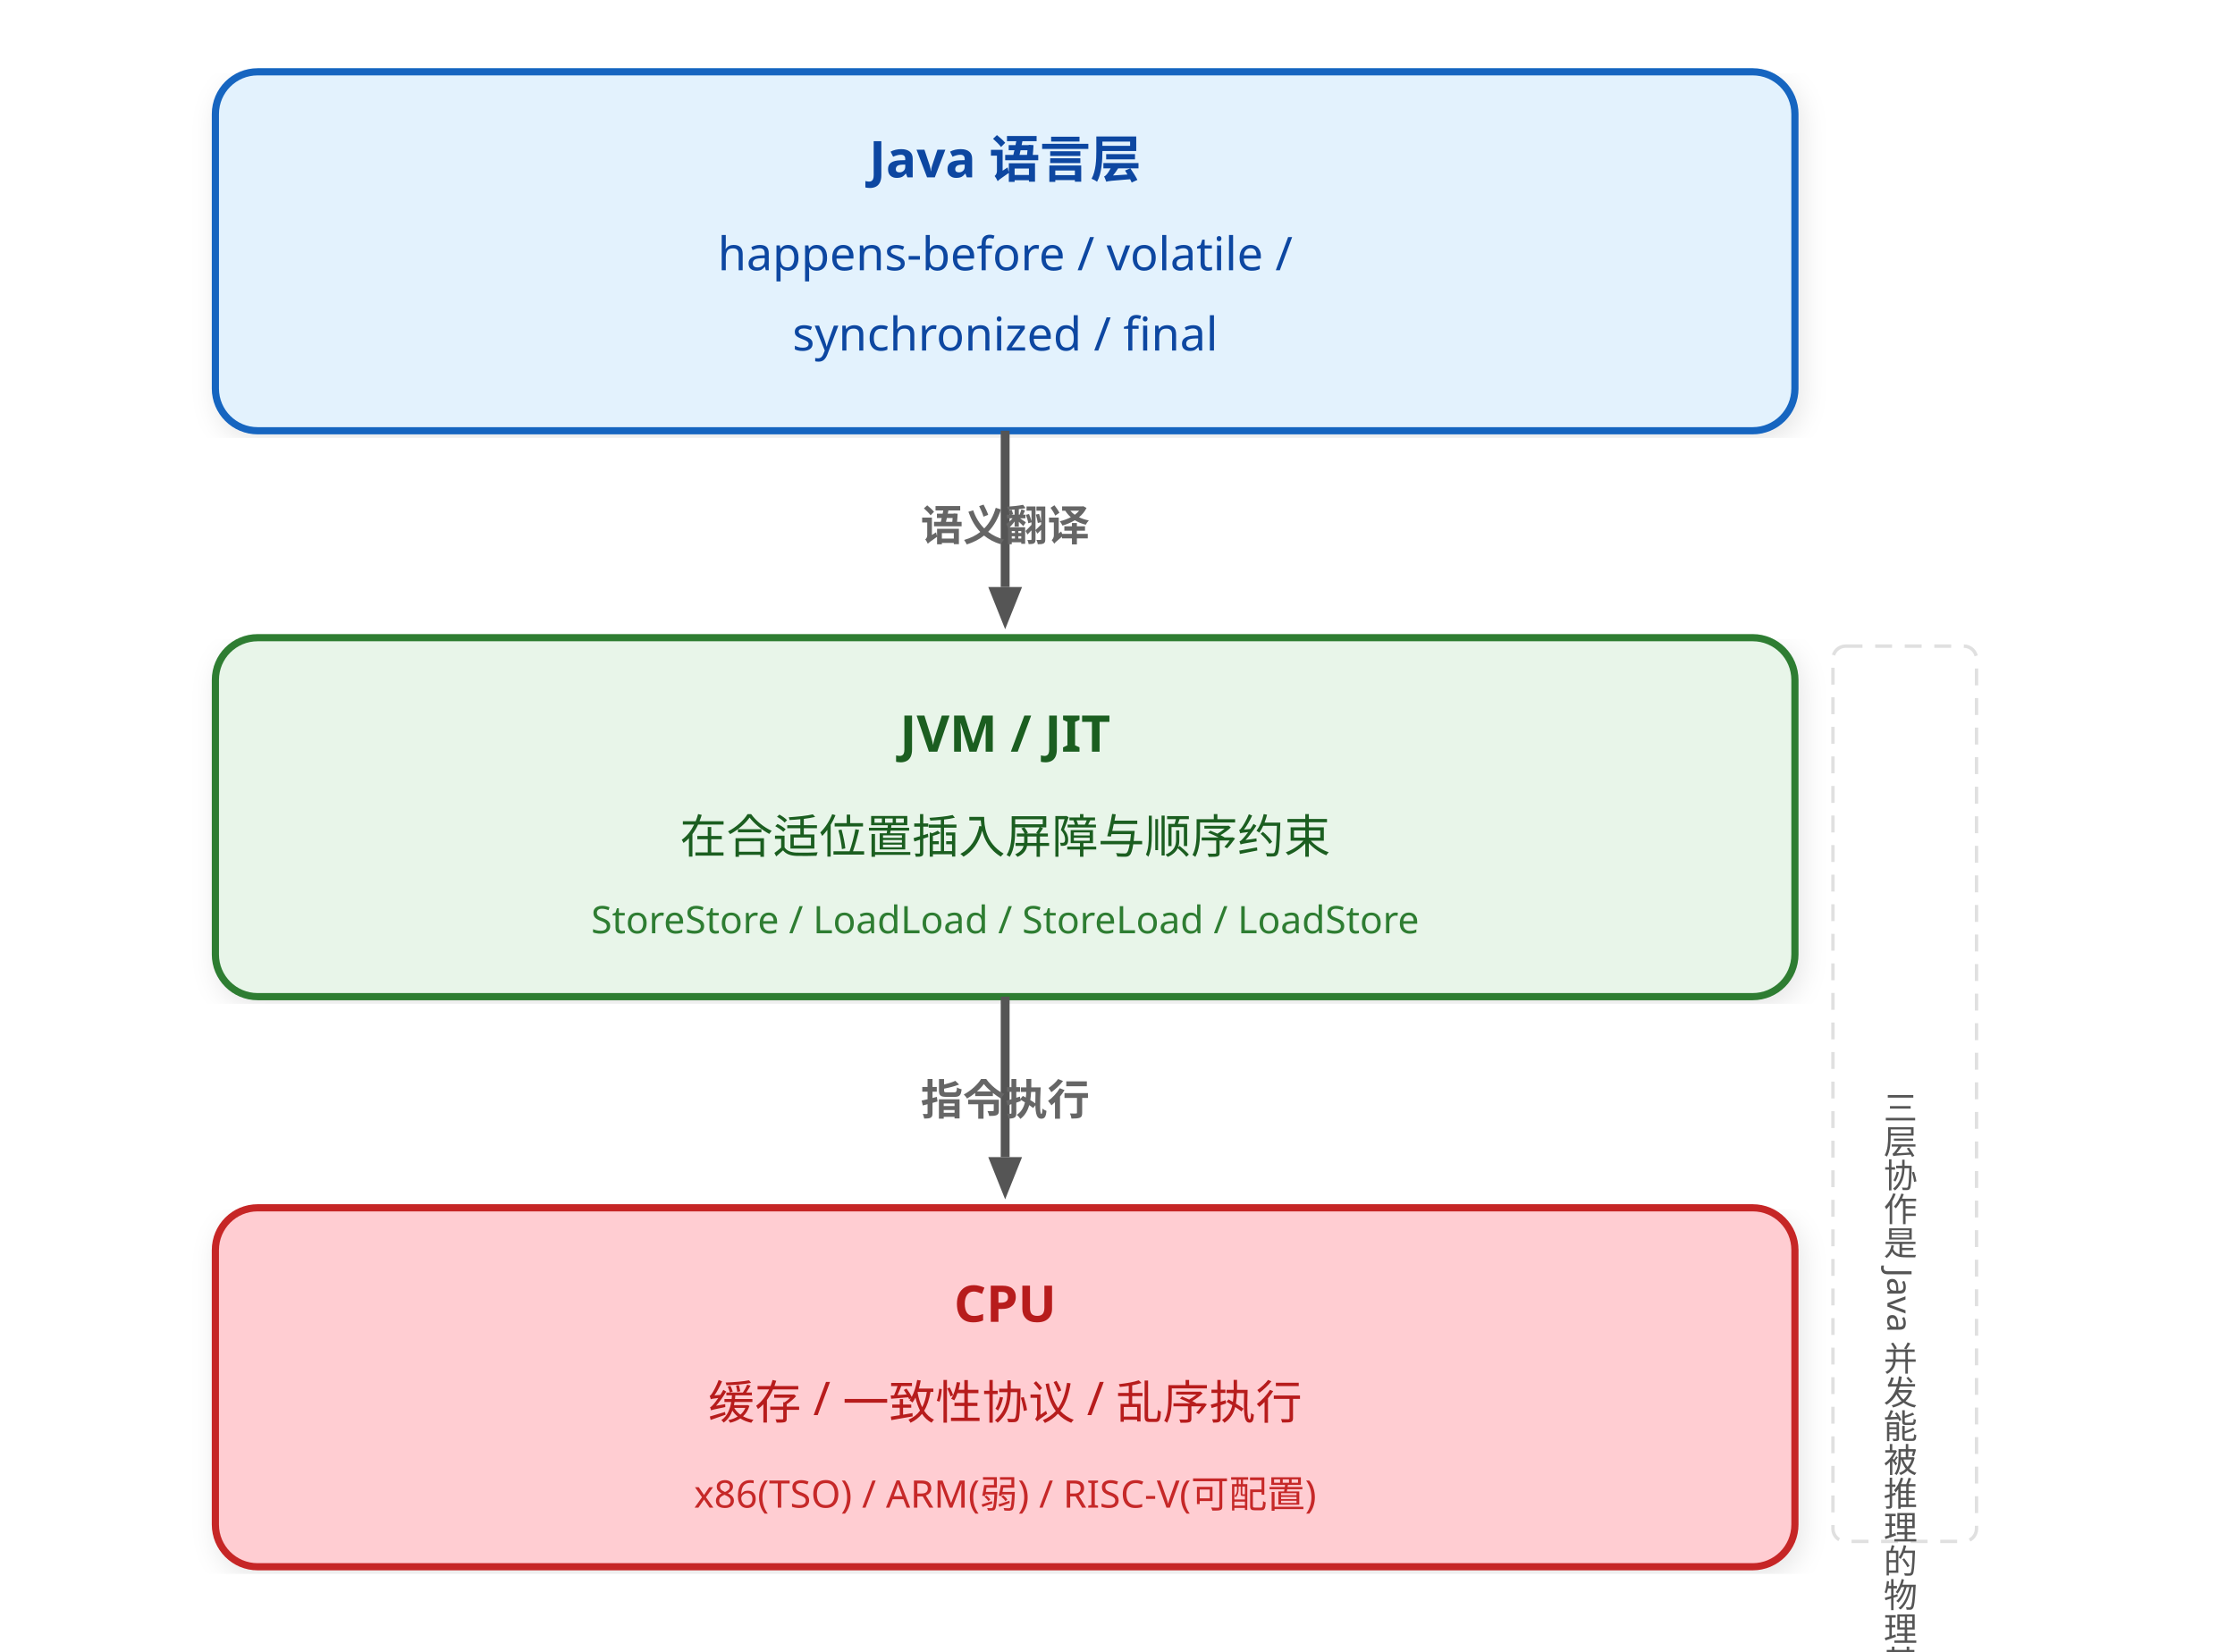
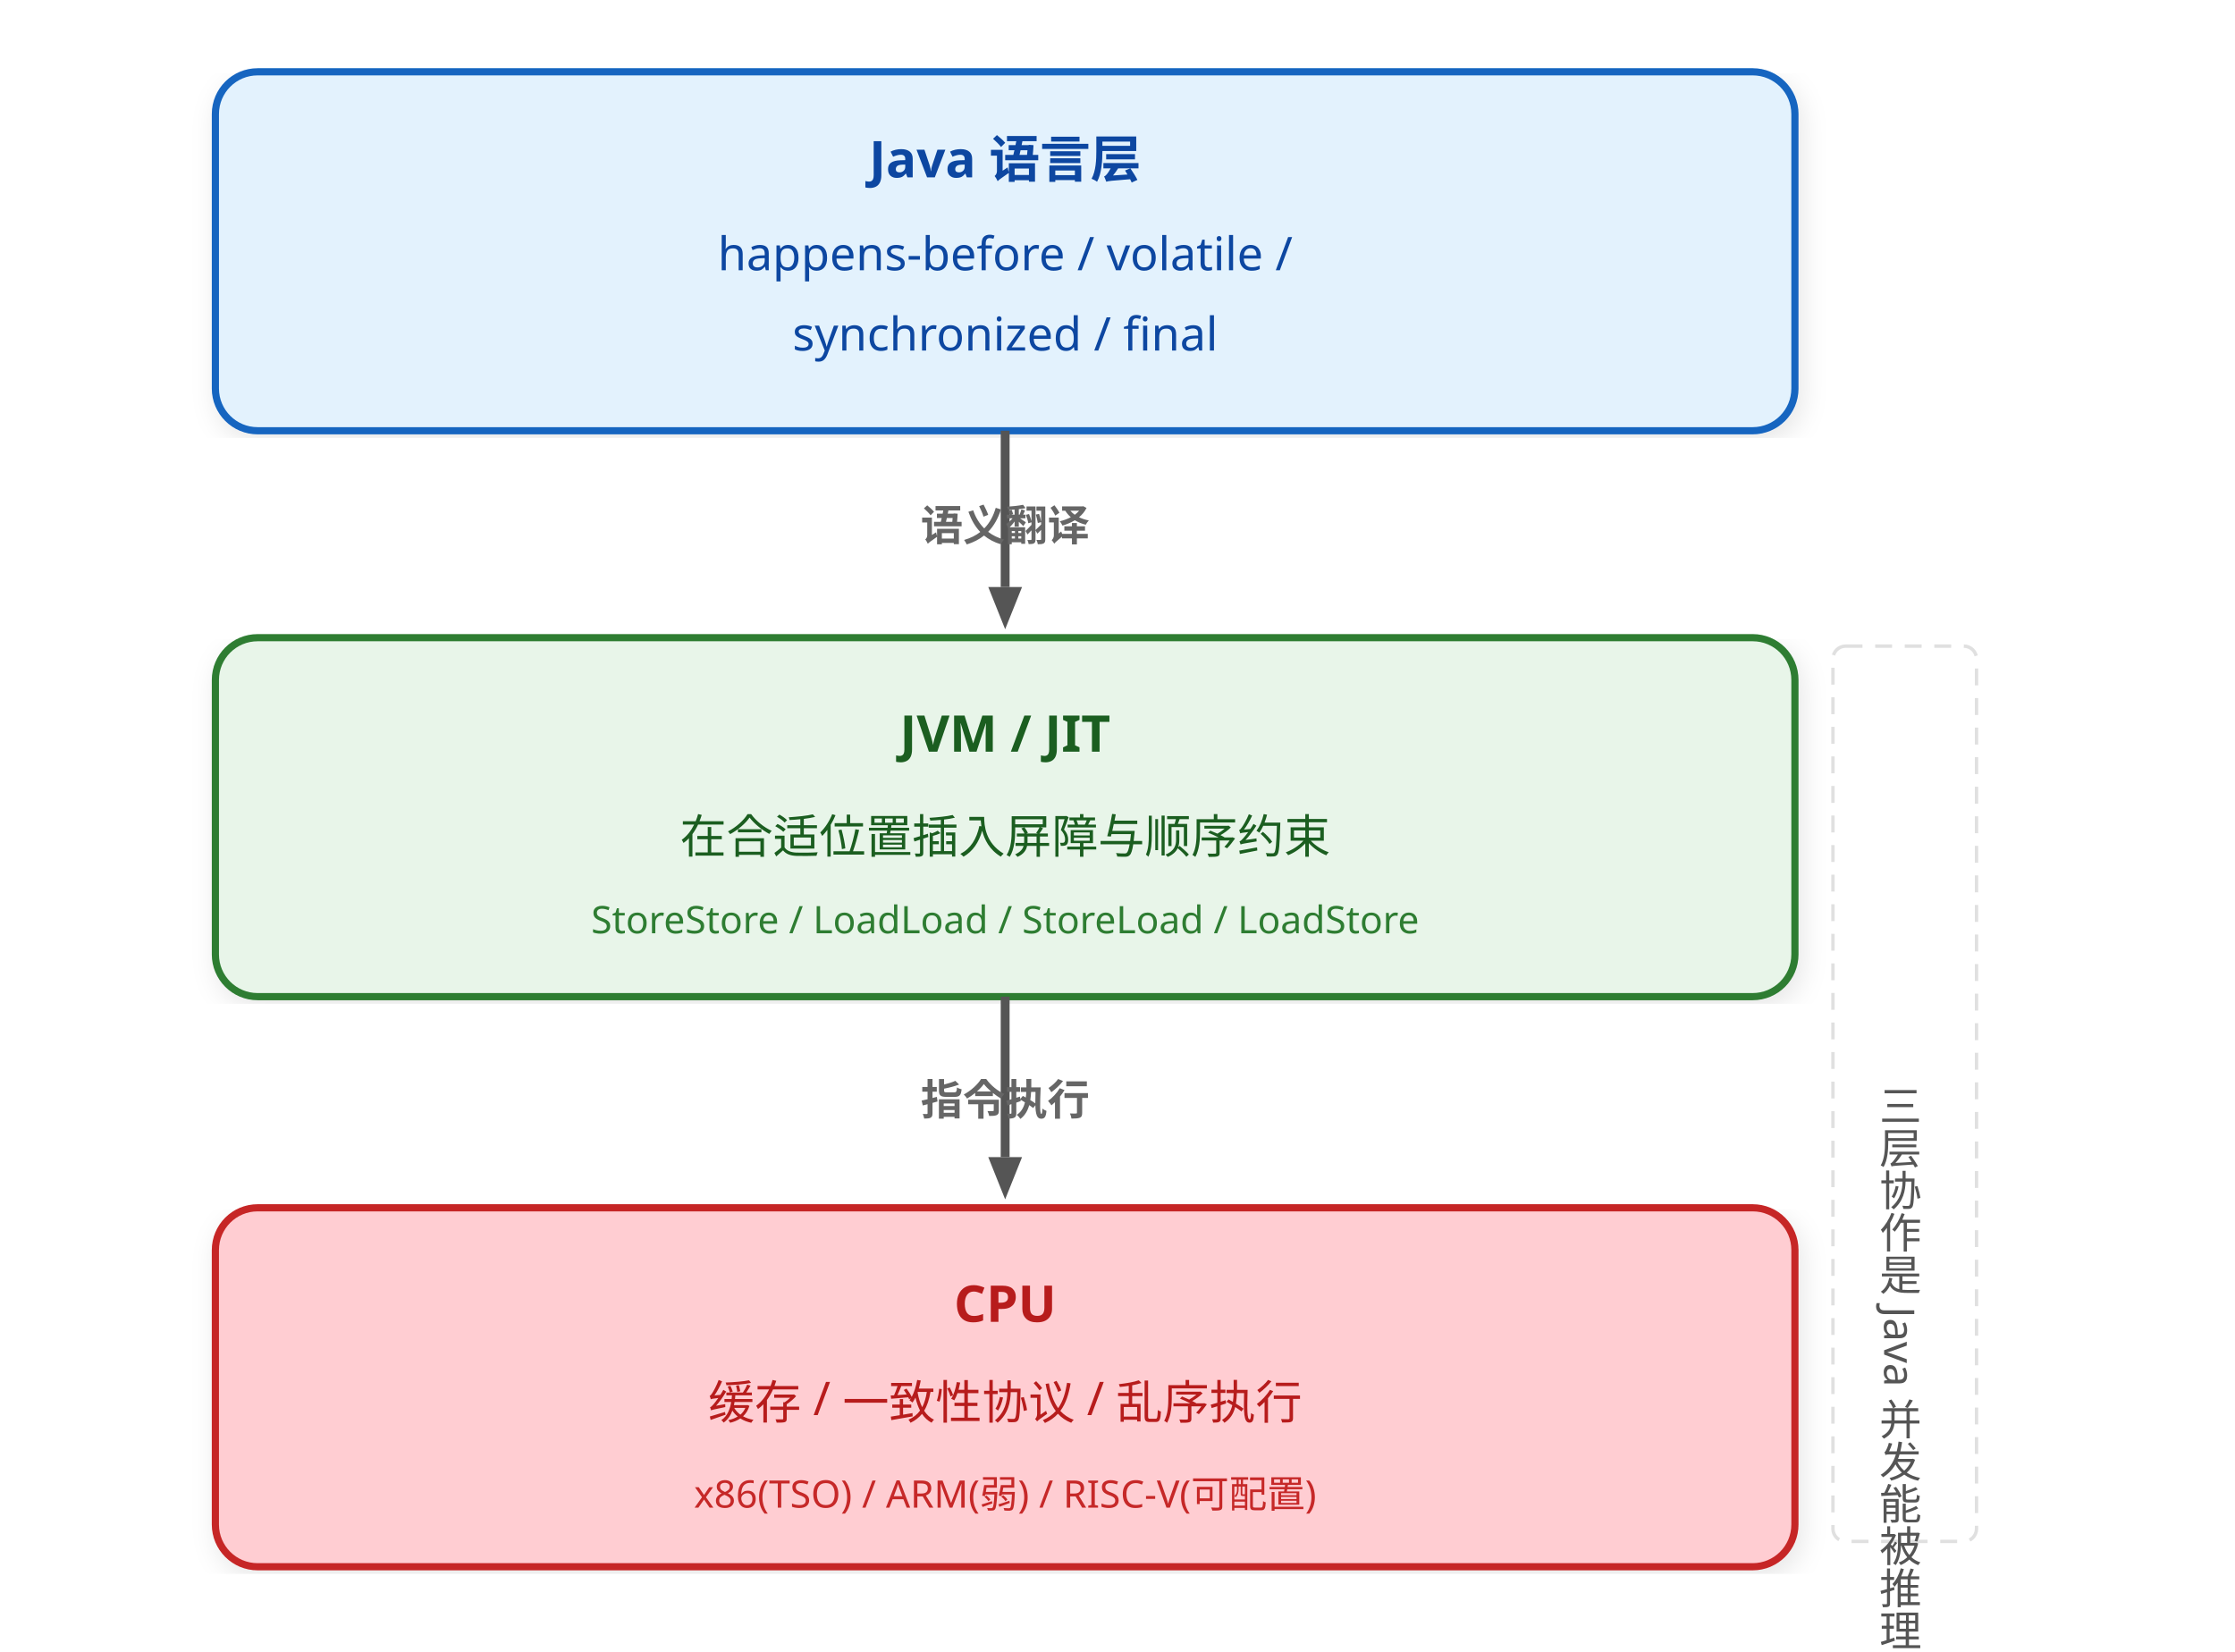
<svg xmlns="http://www.w3.org/2000/svg" viewBox="0.0 0.0 529.2 391.0" width="529.2" height="391.0">
  <defs>
    <style>
      text { font-family: 'Noto Sans SC','PingFang SC','Microsoft YaHei',sans-serif; }
    </style>
    <filter id="shadow" x="-2%" y="-2%" width="104%" height="104%">
      <feDropShadow dx="1" dy="2" stdDeviation="3" flood-opacity="0.10" />
    </filter>
    <marker id="arrowDown" markerWidth="10" markerHeight="8" refX="0" refY="4" orient="auto" markerUnits="userSpaceOnUse">
      <path d="M0,0 L10,4 L0,8 Z" fill="#555555" />
    </marker>
  </defs>
  <rect x="51" y="17" width="374" height="85" rx="10" fill="#e3f2fd" stroke="#1565c0" stroke-width="1.7" filter="url(#shadow)" />
  <text x="238" y="42" text-anchor="middle" font-size="12" font-weight="bold" fill="#0d47a1">Java 语言层</text>
  <text x="238" y="64" text-anchor="middle" font-size="11" fill="#0d47a1">happens-before / volatile /</text>
  <text x="238" y="83" text-anchor="middle" font-size="11" fill="#0d47a1">synchronized / final</text>
  <line x1="238" y1="102" x2="238" y2="139" stroke="#555555" stroke-width="2.1" marker-end="url(#arrowDown)" />
  <text x="238" y="128" text-anchor="middle" font-size="10" fill="#666666" font-weight="bold">语义翻译</text>
  <rect x="51" y="151" width="374" height="85" rx="10" fill="#e8f5e9" stroke="#2e7d32" stroke-width="1.7" filter="url(#shadow)" />
  <text x="238" y="178" text-anchor="middle" font-size="12" font-weight="bold" fill="#1b5e20">JVM / JIT</text>
  <text x="238" y="202" text-anchor="middle" font-size="11" fill="#1b5e20">在合适位置插入屏障与顺序约束</text>
  <text x="238" y="221" text-anchor="middle" font-size="9" fill="#2e7d32">StoreStore / LoadLoad / StoreLoad / LoadStore</text>
  <line x1="238" y1="236" x2="238" y2="274" stroke="#555555" stroke-width="2.1" marker-end="url(#arrowDown)" />
  <text x="238" y="264" text-anchor="middle" font-size="10" fill="#666666" font-weight="bold">指令执行</text>
  <rect x="51" y="286" width="374" height="85" rx="10" fill="#ffcdd2" stroke="#c62828" stroke-width="1.7" filter="url(#shadow)" />
  <text x="238" y="313" text-anchor="middle" font-size="12" font-weight="bold" fill="#b71c1c">CPU</text>
  <text x="238" y="336" text-anchor="middle" font-size="11" fill="#b71c1c">缓存 / 一致性协议 / 乱序执行</text>
  <text x="238" y="357" text-anchor="middle" font-size="9" fill="#c62828">x86(TSO) / ARM(弱) / RISC-V(可配置)</text>
  <rect x="434" y="153" width="34" height="212" rx="3" fill="none" stroke="#e0e0e0" stroke-width="0.8" stroke-dasharray="4,3" />
-   <text x="450" y="264" text-anchor="middle" font-size="8" fill="#555555" writing-mode="tb">三层协作是 Java 并发能被推理的物理基础</text>
+   <text x="450" y="264" text-anchor="middle" font-size="10" fill="#555555" writing-mode="tb">三层协作是 Java 并发能被推理的物理基础</text>
</svg>
